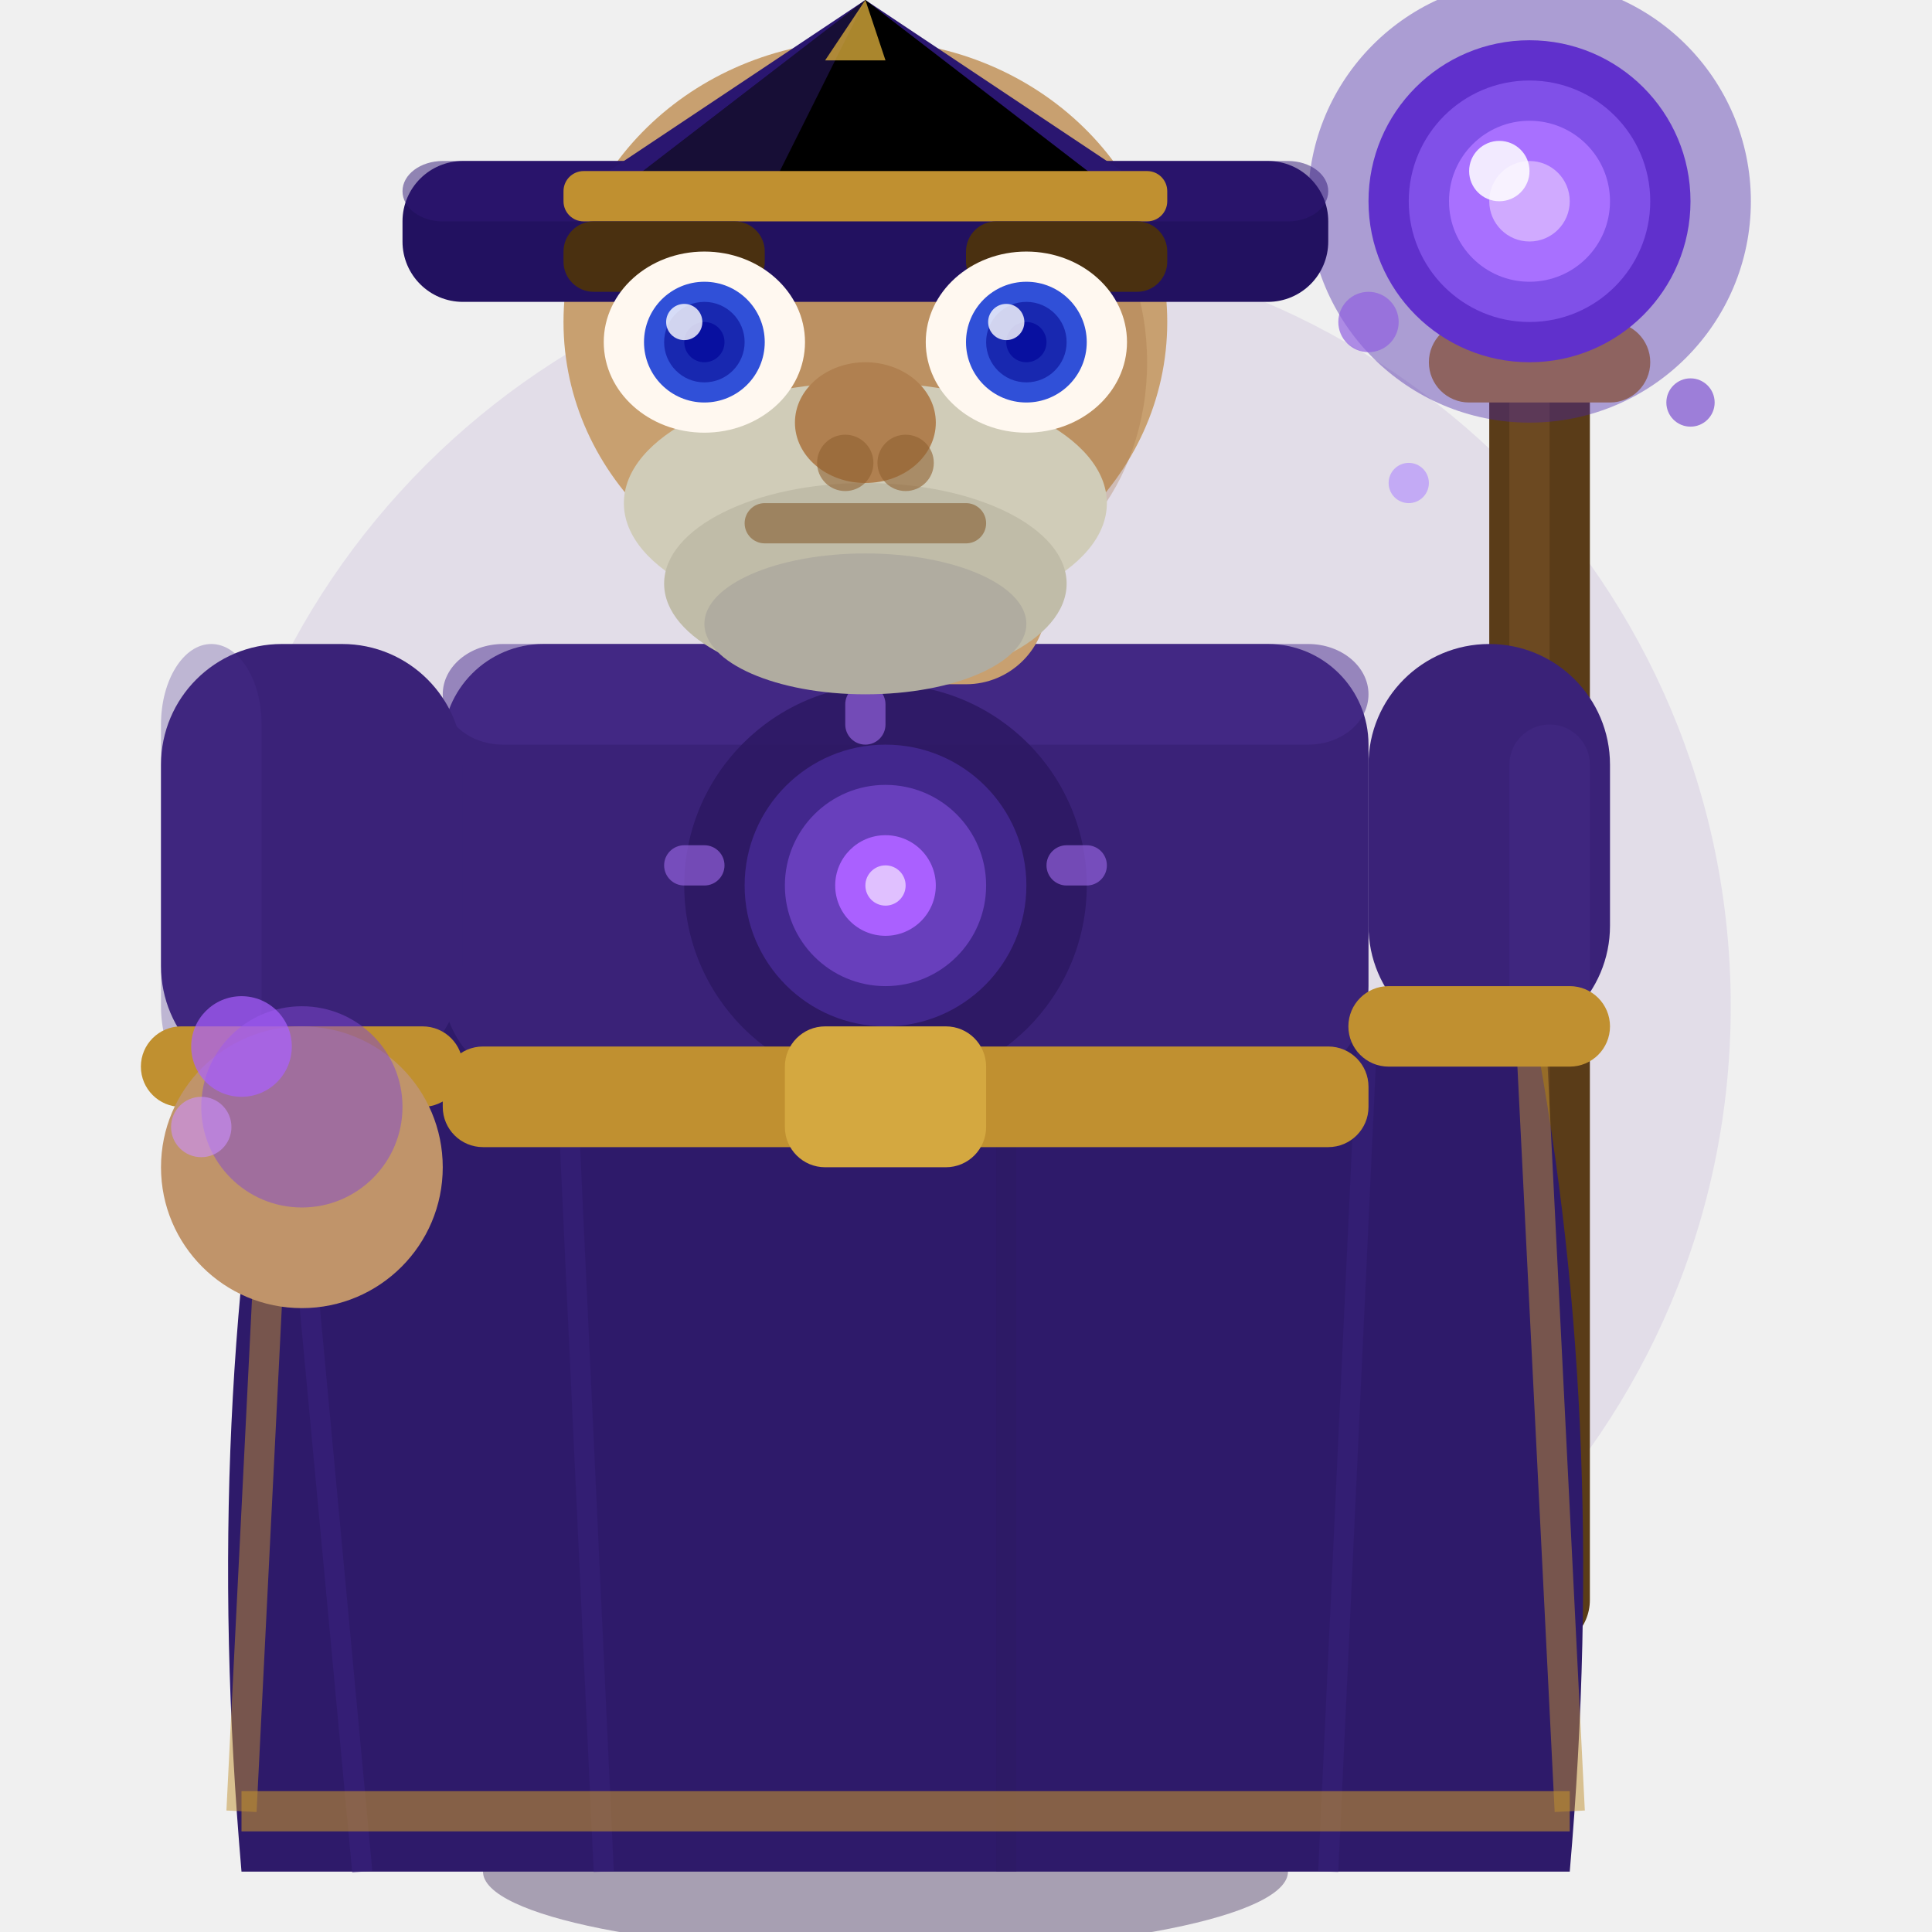
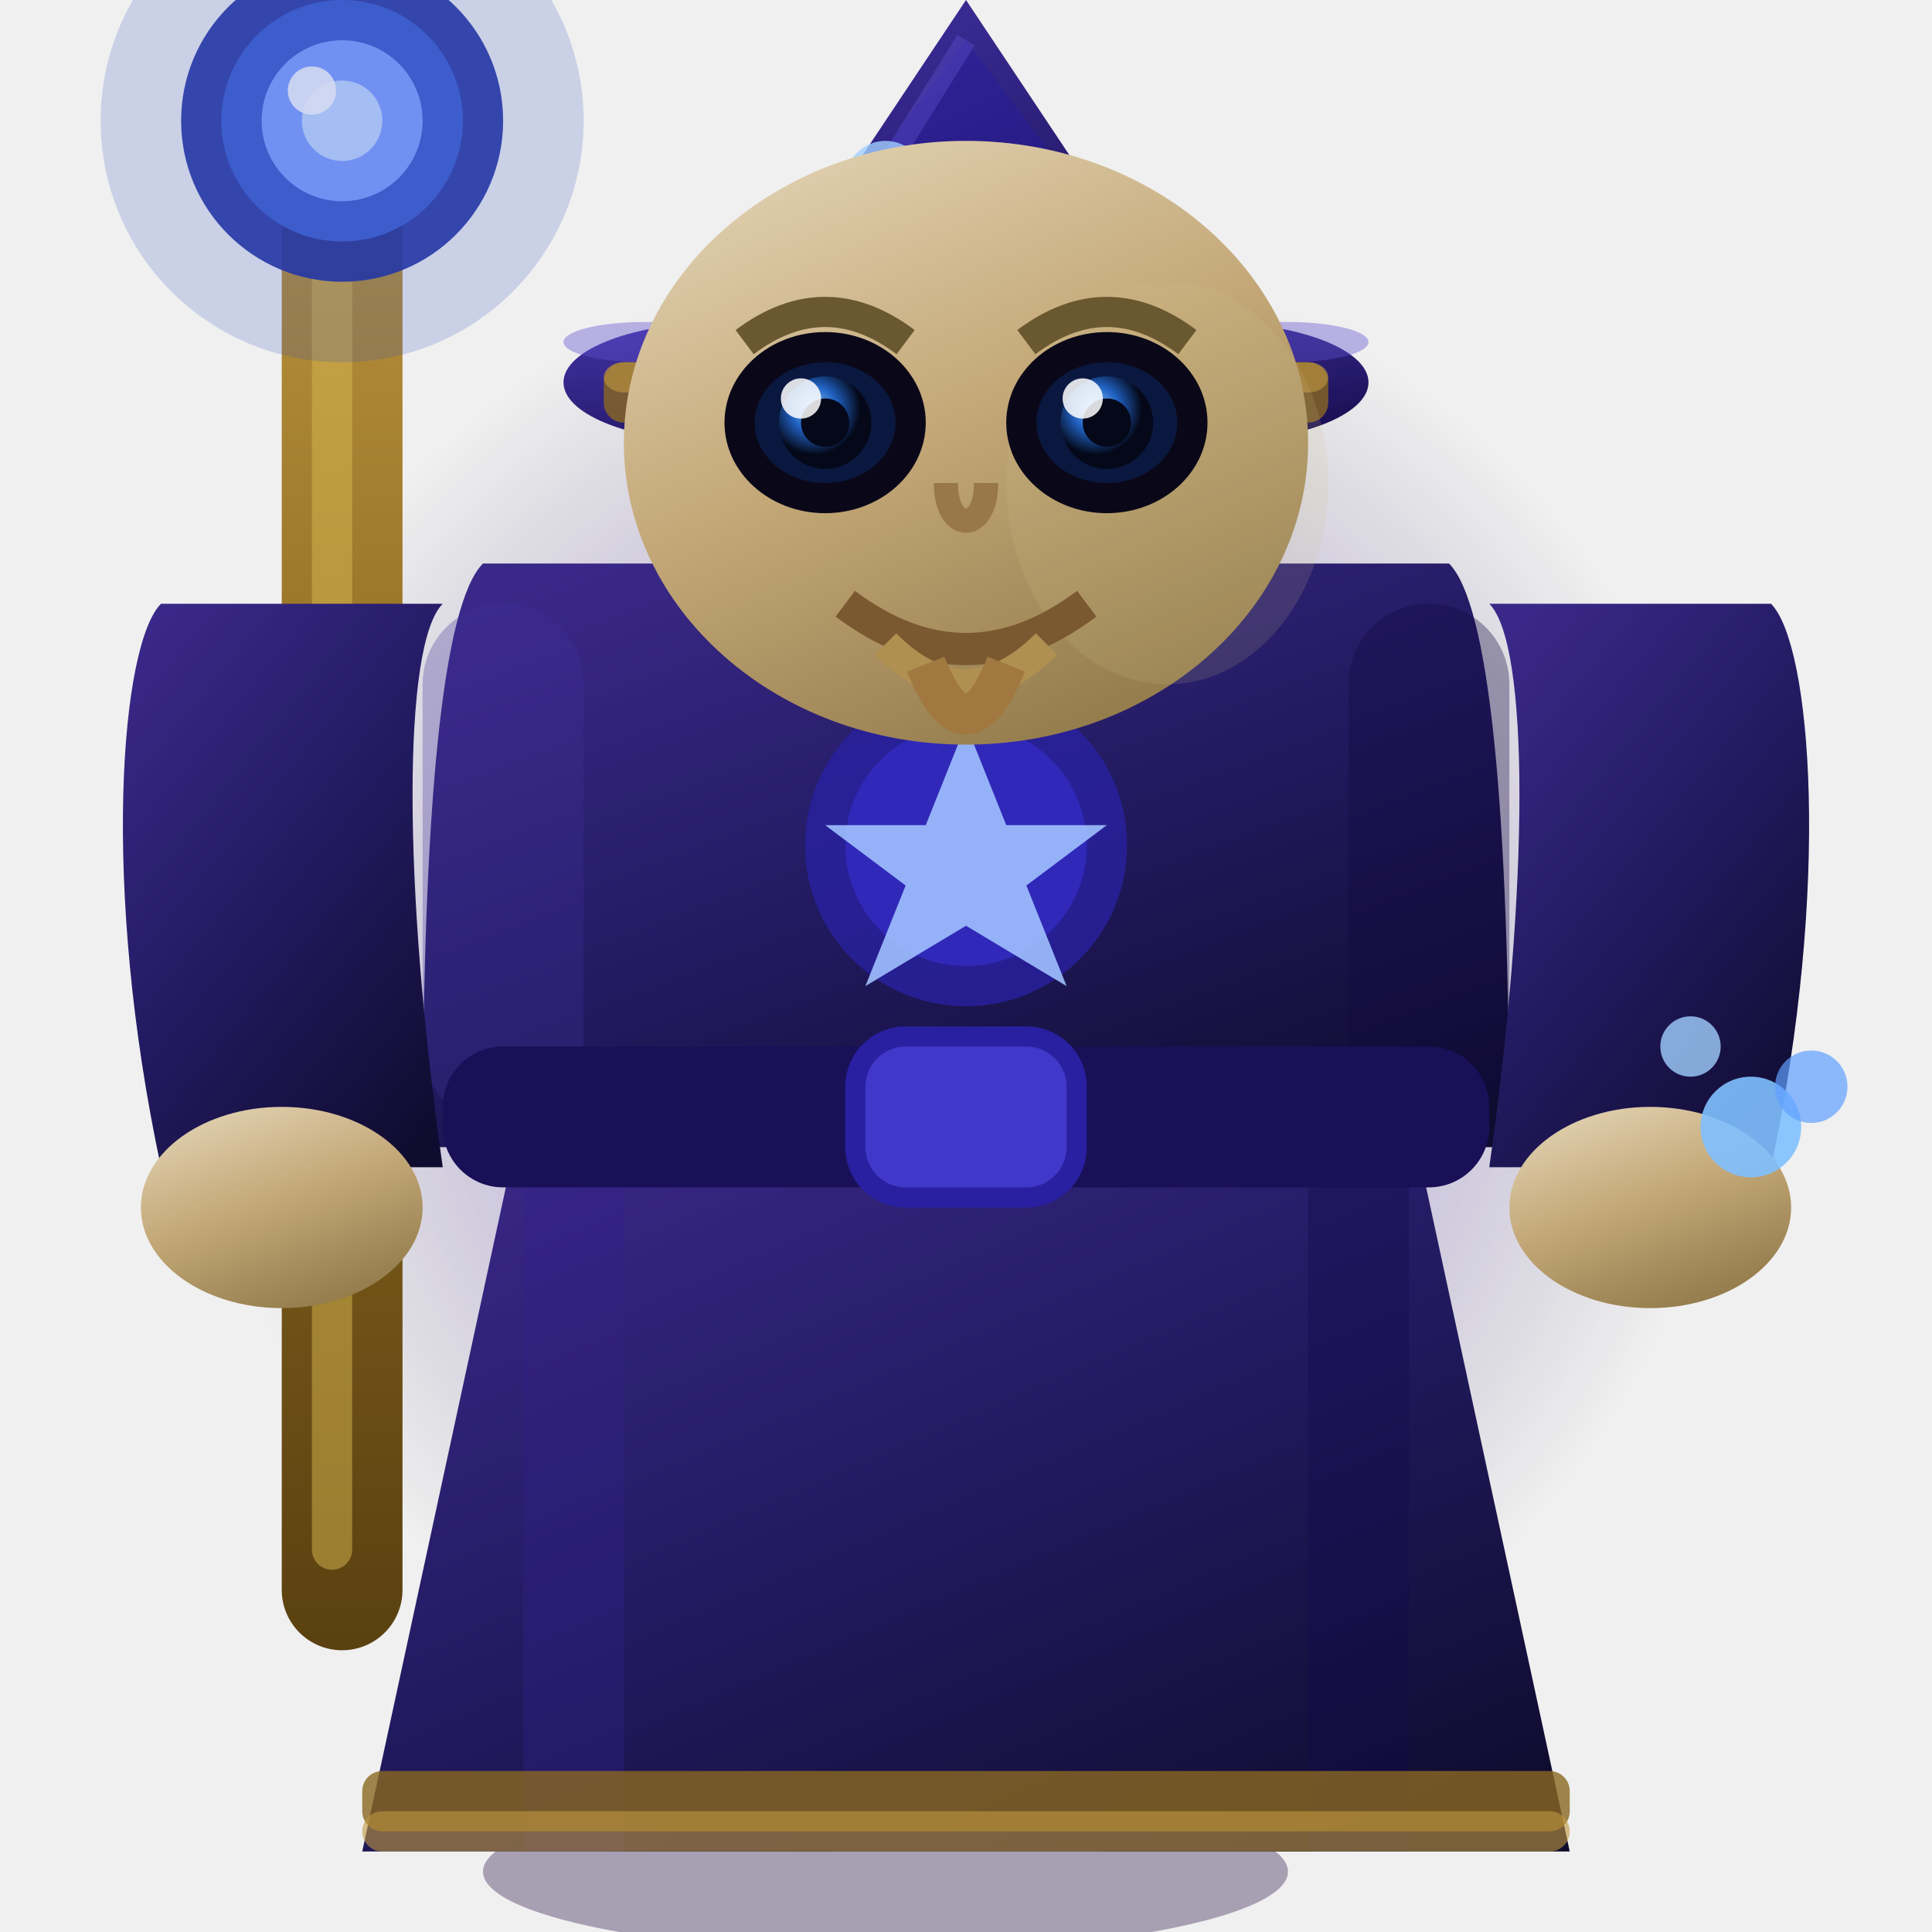
<svg xmlns="http://www.w3.org/2000/svg" viewBox="0 0 96 96">
-   <circle cx="48" cy="50" r="38" fill="#5520A0" opacity="0.09" />
+   <defs>
+     <linearGradient id="sk" x1="25%" y1="0%" x2="75%" y2="100%">
+       <stop offset="0%" stop-color="#E0D0B0" />
+       <stop offset="45%" stop-color="#C4A878" />
+       <stop offset="100%" stop-color="#907848" />
+     </linearGradient>
+     <linearGradient id="rb" x1="15%" y1="0%" x2="85%" y2="100%">
+       <stop offset="0%" stop-color="#3A2888" />
+       <stop offset="50%" stop-color="#221A60" />
+       <stop offset="100%" stop-color="#100C30" />
+     </linearGradient>
+     <linearGradient id="ht" x1="15%" y1="0%" x2="85%" y2="100%">
+       <stop offset="0%" stop-color="#4030A0" />
+       <stop offset="100%" stop-color="#180E50" />
+     </linearGradient>
+     <linearGradient id="sf" x1="0%" y1="0%" x2="0%" y2="100%">
+       <stop offset="0%" stop-color="#C09840" />
+       <stop offset="50%" stop-color="#8A6820" />
+       <stop offset="100%" stop-color="#5A4010" />
+     </linearGradient>
+     <linearGradient id="bt" x1="20%" y1="0%" x2="80%" y2="100%">
+       <stop offset="0%" stop-color="#1E1440" />
+       <stop offset="100%" stop-color="#080618" />
+     </linearGradient>
+     <radialGradient id="mg" cx="50%" cy="50%">
+       <stop offset="0%" stop-color="#A060FF" stop-opacity="0.9" />
+       <stop offset="60%" stop-color="#4020A0" stop-opacity="0.6" />
+       <stop offset="100%" stop-color="#0A0030" stop-opacity="0" />
+     </radialGradient>
+     <radialGradient id="ey" cx="38%" cy="35%">
+       <stop offset="0%" stop-color="#80C0FF" />
+       <stop offset="50%" stop-color="#2060C0" />
+       <stop offset="100%" stop-color="#040818" />
+     </radialGradient>
+   </defs>
+   <circle cx="48" cy="50" r="38" fill="url(#mg)" opacity="0.35" />
  <ellipse cx="44" cy="93" rx="20" ry="4" fill="#200840" opacity="0.35" />
-   <rect x="74" y="10" width="5" height="72" rx="2.5" fill="#5A3C18" />
-   <rect x="75" y="10" width="2" height="72" rx="1" fill="#7A5428" opacity="0.55" />
-   <rect x="71" y="16" width="11" height="4" rx="2" fill="#C09030" />
-   <circle cx="76" cy="10" r="11" fill="#4420A8" opacity="0.4" />
-   <circle cx="76" cy="10" r="8" fill="#6030CC" />
-   <circle cx="76" cy="10" r="6" fill="#8050E8" />
-   <circle cx="76" cy="10" r="4" fill="#A870FF" />
-   <circle cx="76" cy="10" r="2" fill="#D0AAFF" />
-   <circle cx="74.5" cy="8.5" r="1.5" fill="#FFF" opacity="0.85" />
-   <circle cx="68" cy="16" r="1.5" fill="#9060E0" opacity="0.7" />
-   <circle cx="84" cy="20" r="1.2" fill="#7040CC" opacity="0.65" />
-   <circle cx="70" cy="24" r="1" fill="#AA80FF" opacity="0.55" />
-   <path d="M14,50 Q10,70 12,93 L78,93 Q80,70 76,50 Z" fill="#2E1A6A" />
-   <path d="M14,50 L18,93" stroke="#3A2280" stroke-width="1" fill="none" opacity="0.5" />
-   <path d="M28,50 L30,93" stroke="#3A2280" stroke-width="1" fill="none" opacity="0.4" />
-   <path d="M50,50 L50,93" stroke="#2A1860" stroke-width="1" fill="none" opacity="0.4" />
-   <path d="M68,50 L66,93" stroke="#3A2280" stroke-width="1" fill="none" opacity="0.4" />
-   <path d="M12,90 L78,90" stroke="#C09030" stroke-width="2" fill="none" opacity="0.6" />
-   <path d="M14,50 L12,90" stroke="#C09030" stroke-width="1.5" fill="none" opacity="0.5" />
-   <path d="M76,50 L78,90" stroke="#C09030" stroke-width="1.5" fill="none" opacity="0.5" />
-   <rect x="22" y="32" width="46" height="22" rx="5" fill="#3A2278" />
-   <rect x="22" y="32" width="46" height="5" rx="3" fill="#4A2E90" opacity="0.5" />
-   <circle cx="44" cy="44" r="10" fill="#2A1660" opacity="0.8" />
-   <circle cx="44" cy="44" r="7" fill="#5030A8" opacity="0.6" />
-   <circle cx="44" cy="44" r="5" fill="#7848D0" opacity="0.7" />
-   <circle cx="44" cy="44" r="2.5" fill="#AA60FF" />
-   <circle cx="44" cy="44" r="1" fill="#E0C0FF" />
-   <rect x="42" y="34" width="2" height="3" rx="1" fill="#9060D8" opacity="0.7" />
-   <rect x="42" y="52" width="2" height="3" rx="1" fill="#9060D8" opacity="0.7" />
-   <rect x="33" y="42" width="3" height="2" rx="1" fill="#9060D8" opacity="0.7" />
-   <rect x="52" y="42" width="3" height="2" rx="1" fill="#9060D8" opacity="0.7" />
-   <rect x="22" y="52" width="46" height="5" rx="2" fill="#C09030" />
-   <rect x="39" y="51" width="10" height="7" rx="2" fill="#D4A840" />
-   <rect x="8" y="32" width="15" height="22" rx="6" fill="#3A2278" />
-   <rect x="8" y="32" width="5" height="22" rx="4" fill="#4A2E90" opacity="0.3" />
-   <rect x="7" y="51" width="16" height="4" rx="2" fill="#C09030" />
-   <rect x="68" y="32" width="12" height="20" rx="6" fill="#3A2278" />
-   <rect x="75" y="36" width="4" height="16" rx="2" fill="#4A2E90" opacity="0.3" />
-   <rect x="67" y="49" width="13" height="4" rx="2" fill="#C09030" />
-   <circle cx="15" cy="58" r="7" fill="#C0946A" />
-   <circle cx="15" cy="55" r="5" fill="#8048D0" opacity="0.5" />
-   <circle cx="12" cy="52" r="2.5" fill="#AA60FF" opacity="0.7" />
-   <circle cx="10" cy="56" r="1.5" fill="#CC90FF" opacity="0.6" />
-   <rect x="38" y="22" width="14" height="12" rx="4" fill="#C8A070" />
-   <ellipse cx="43" cy="16" rx="15" ry="14" fill="#C8A070" />
-   <ellipse cx="48" cy="18" rx="9" ry="11" fill="#A07040" opacity="0.3" />
-   <ellipse cx="43" cy="25" rx="12" ry="6" fill="#D0CCB8" />
-   <ellipse cx="43" cy="29" rx="10" ry="5" fill="#C0BCA8" />
-   <ellipse cx="43" cy="31" rx="8" ry="3.5" fill="#B0ACA0" />
-   <rect x="20" y="8" width="46" height="7" rx="3" fill="#221160" />
-   <rect x="20" y="8" width="46" height="3" rx="2" fill="#301876" opacity="0.5" />
-   <polygon points="43,0 28,10 58,10" fill="#2A1670" />
-   <polygon points="43,0 30,10 56,10" fill="#3820880" />
-   <polygon points="43,0 30,10 38,10" fill="#3A2288" opacity="0.4" />
-   <rect x="28" y="8.5" width="30" height="2.5" rx="1" fill="#C09030" />
-   <polygon points="43,0 41,3 44,3" fill="#D4A838" opacity="0.8" />
-   <rect x="28" y="11" width="10" height="3.5" rx="1.5" fill="#4A3010" />
-   <rect x="48" y="11" width="10" height="3.5" rx="1.5" fill="#4A3010" />
-   <ellipse cx="35" cy="17" rx="5" ry="4.5" fill="#FFF8F0" />
-   <circle cx="35" cy="17" r="3" fill="#3050D8" />
-   <circle cx="35" cy="17" r="2" fill="#1828B0" />
-   <circle cx="35" cy="17" r="1" fill="#0810A0" />
-   <circle cx="34" cy="16" r="0.9" fill="#FFF" opacity="0.8" />
-   <ellipse cx="51" cy="17" rx="5" ry="4.5" fill="#FFF8F0" />
-   <circle cx="51" cy="17" r="3" fill="#3050D8" />
-   <circle cx="51" cy="17" r="2" fill="#1828B0" />
-   <circle cx="51" cy="17" r="1" fill="#0810A0" />
-   <circle cx="50" cy="16" r="0.9" fill="#FFF" opacity="0.8" />
-   <ellipse cx="43" cy="21" rx="3.5" ry="3" fill="#B08050" />
-   <circle cx="42" cy="23" r="1.4" fill="#906030" opacity="0.6" />
-   <circle cx="45" cy="23" r="1.4" fill="#906030" opacity="0.6" />
-   <rect x="37" y="25" width="12" height="2" rx="1" fill="#7A4A18" opacity="0.5" />
+   <rect x="14" y="4" width="6" height="78" rx="3" fill="url(#sf)" />
+   <rect x="15.5" y="6" width="2" height="72" rx="1" fill="#D8B850" opacity="0.5" />
+   <circle cx="17" cy="6" r="8" fill="#2030A0" opacity="0.9" />
+   <circle cx="17" cy="6" r="6" fill="#4060D0" />
+   <circle cx="17" cy="6" r="4" fill="#80A0FF" />
+   <circle cx="17" cy="6" r="2" fill="#C0D8FF" />
+   <circle cx="15.5" cy="4.5" r="1.2" fill="white" opacity="0.85" />
+   <circle cx="17" cy="6" r="12" fill="#3050C0" opacity="0.2" />
+   <rect x="28" y="82" width="16" height="10" rx="3" fill="url(#bt)" />
+   <rect x="52" y="82" width="16" height="10" rx="3" fill="url(#bt)" />
+   <rect x="30" y="83" width="6" height="2" rx="1" fill="#2A1A50" opacity="0.55" />
+   <rect x="54" y="83" width="6" height="2" rx="1" fill="#2A1A50" opacity="0.55" />
+   <path d="M26,55 L18,92 L78,92 L70,55 Z" fill="url(#rb)" />
+   <rect x="26" y="55" width="5" height="37" fill="#32208A" opacity="0.35" />
+   <rect x="65" y="55" width="5" height="37" fill="#10084A" opacity="0.35" />
+   <rect x="18" y="88" width="60" height="3" rx="1" fill="#8A6820" opacity="0.8" />
+   <rect x="18" y="90" width="60" height="2" rx="1" fill="#C09840" opacity="0.6" />
+   <path d="M24,28 C22,30 21,40 21,57 L75,57 C75,40 74,30 72,28 Z" fill="url(#rb)" />
+   <rect x="21" y="30" width="8" height="26" rx="4" fill="#40309A" opacity="0.3" />
+   <rect x="67" y="30" width="8" height="26" rx="4" fill="#100840" opacity="0.35" />
+   <circle cx="48" cy="42" r="8" fill="#2820A0" opacity="0.8" />
+   <circle cx="48" cy="42" r="6" fill="#3028B8" />
+   <path d="M48,36 L50,41 L55,41 L51,44 L53,49 L48,46 L43,49 L45,44 L41,41 L46,41 Z" fill="#A0C0FF" opacity="0.9" />
+   <rect x="22" y="52" width="52" height="7" rx="3" fill="#1A1058" />
+   <rect x="42" y="51" width="12" height="9" rx="3" fill="#2820A0" />
+   <rect x="43" y="52" width="10" height="7" rx="2" fill="#4038C8" />
+   <path d="M8,30 C6,32 5,44 8,58 L22,58 C20,44 20,32 22,30 Z" fill="url(#rb)" />
+   <path d="M88,30 C90,32 91,44 88,58 L74,58 C76,44 76,32 74,30 Z" fill="url(#rb)" />
+   <ellipse cx="14" cy="60" rx="7" ry="5" fill="url(#sk)" />
+   <ellipse cx="82" cy="60" rx="7" ry="5" fill="url(#sk)" />
+   <circle cx="87" cy="56" r="2.5" fill="#80C0FF" opacity="0.9" />
+   <circle cx="84" cy="52" r="1.5" fill="#A0D0FF" opacity="0.8" />
+   <circle cx="90" cy="54" r="1.8" fill="#60A0FF" opacity="0.7" />
+   <rect x="41" y="21" width="14" height="10" rx="5" fill="url(#sk)" />
+   <path d="M36,18 L48,0 L60,18 Z" fill="url(#ht)" />
+   <path d="M36,18 L48,2 L60,18" fill="#2018A0" opacity="0.4" />
+   <path d="M38,18 L48,2" stroke="#6050D0" stroke-width="1" opacity="0.4" fill="none" />
+   <rect x="28" y="16" width="40" height="6" rx="8" fill="url(#ht)" />
+   <rect x="28" y="16" width="40" height="2" rx="4" fill="#6050D0" opacity="0.4" />
+   <circle cx="44" cy="9" r="2" fill="#A0D0FF" opacity="0.8" />
+   <rect x="30" y="18" width="36" height="3" rx="1" fill="#8A6820" opacity="0.8" />
+   <rect x="30" y="18" width="36" height="1.5" rx="1" fill="#C09840" opacity="0.6" />
+   <ellipse cx="48" cy="22" rx="17" ry="15" fill="url(#sk)" />
+   <ellipse cx="58" cy="24" rx="8" ry="10" fill="#D0C090" opacity="0.15" />
+   <ellipse cx="41" cy="21" rx="5" ry="4.5" fill="#0A0818" />
+   <ellipse cx="41" cy="21" rx="3.5" ry="3" fill="#0A1840" />
+   <circle cx="41" cy="21" r="2.3" fill="url(#ey)" />
+   <circle cx="41" cy="21" r="1.2" fill="#040818" />
+   <circle cx="39.8" cy="19.8" r="1.0" fill="white" opacity="0.85" />
+   <ellipse cx="55" cy="21" rx="5" ry="4.5" fill="#0A0818" />
+   <ellipse cx="55" cy="21" rx="3.5" ry="3" fill="#0A1840" />
+   <circle cx="55" cy="21" r="2.3" fill="url(#ey)" />
+   <circle cx="55" cy="21" r="1.2" fill="#040818" />
+   <circle cx="53.8" cy="19.8" r="1.0" fill="white" opacity="0.85" />
+   <path d="M37,17 Q41,14 45,17" stroke="#6A5830" stroke-width="1.5" fill="none" />
+   <path d="M51,17 Q55,14 59,17" stroke="#6A5830" stroke-width="1.5" fill="none" />
+   <path d="M47,24 C47,26.5 49,26.5 49,24" stroke="#987848" stroke-width="1.2" fill="none" />
+   <path d="M42,30 C46,33 50,33 54,30" stroke="#7A5830" stroke-width="1.6" fill="none" />
+   <path d="M44,32 Q48,36 52,32" stroke="#B09050" stroke-width="1.5" fill="none" />
+   <path d="M46,33 Q48,38 50,33" stroke="#A07840" stroke-width="2" fill="none" />
</svg>
